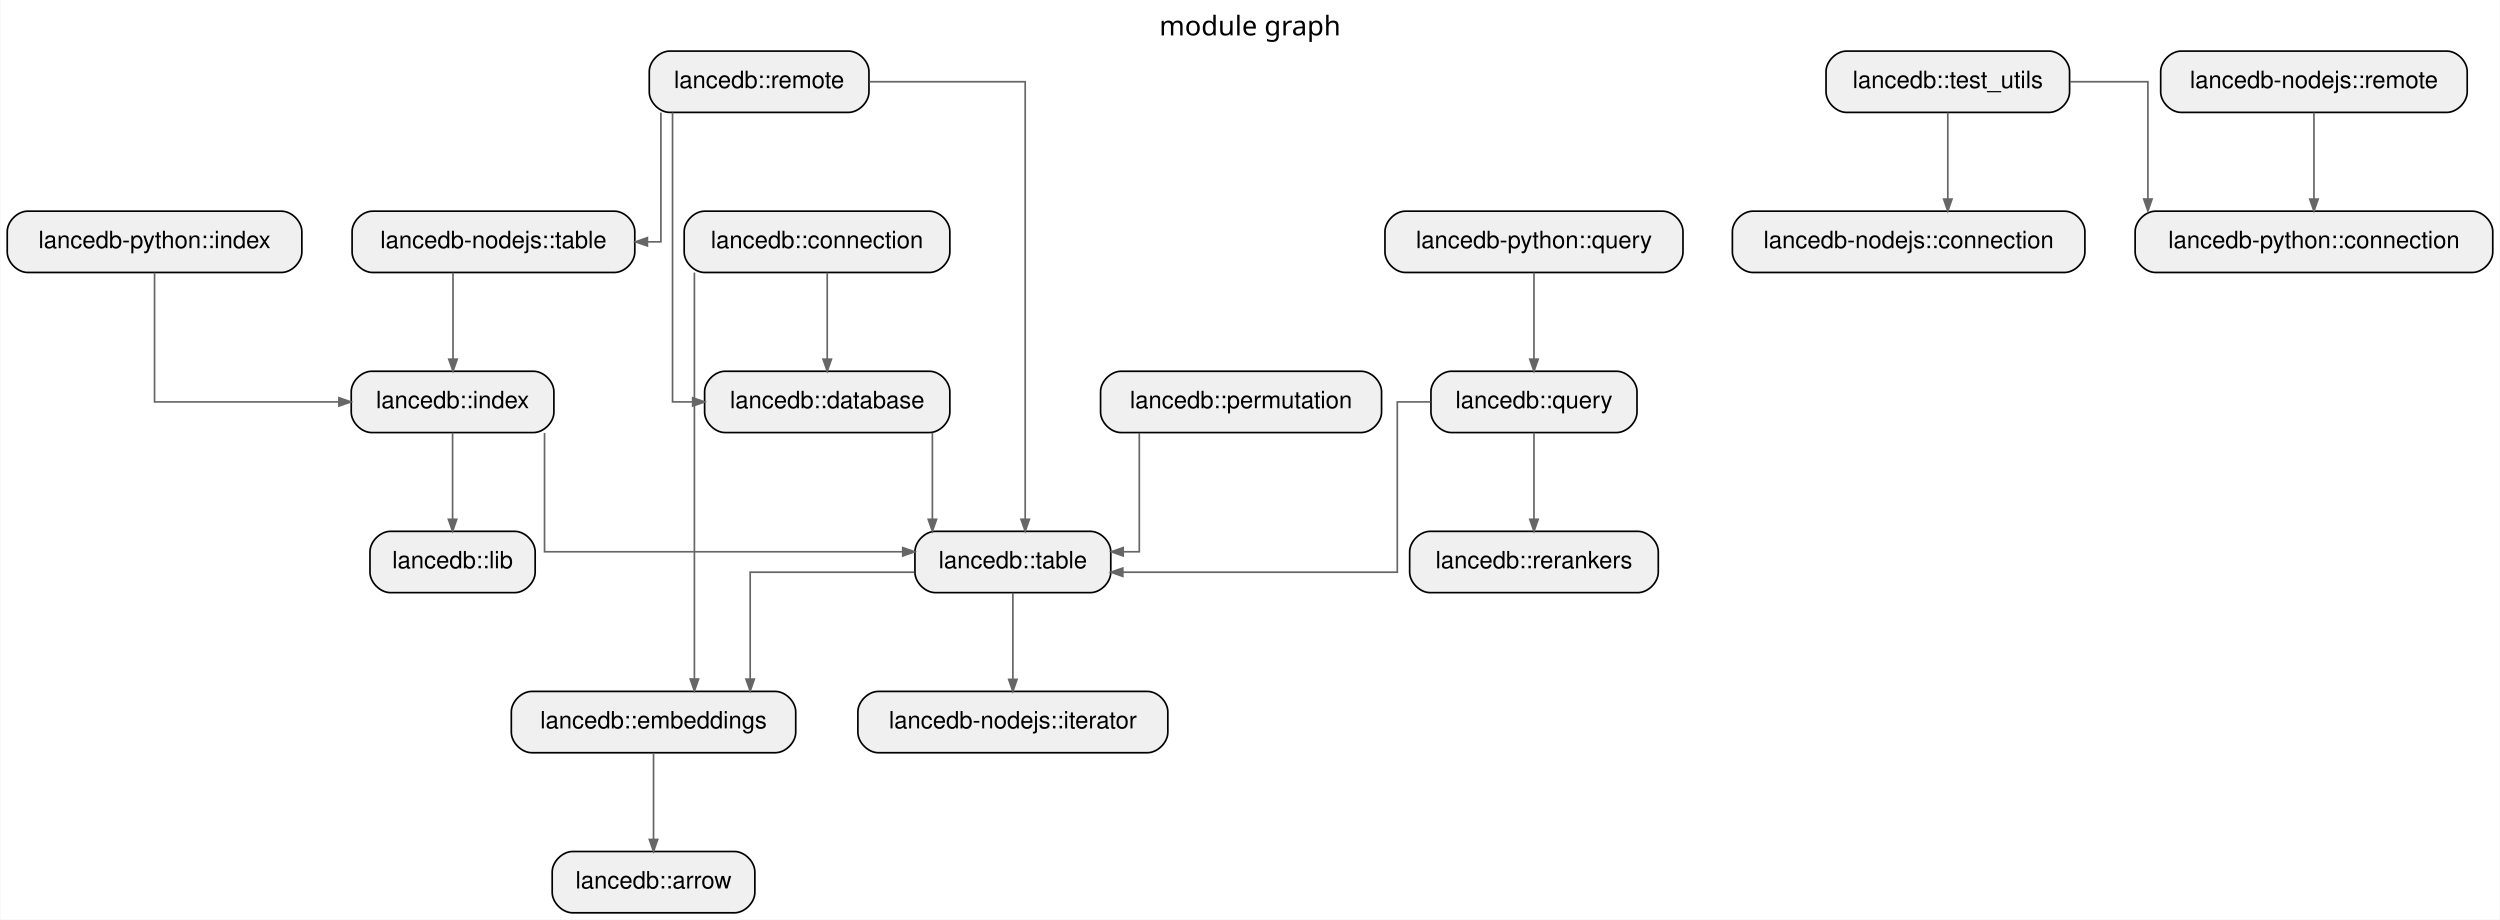
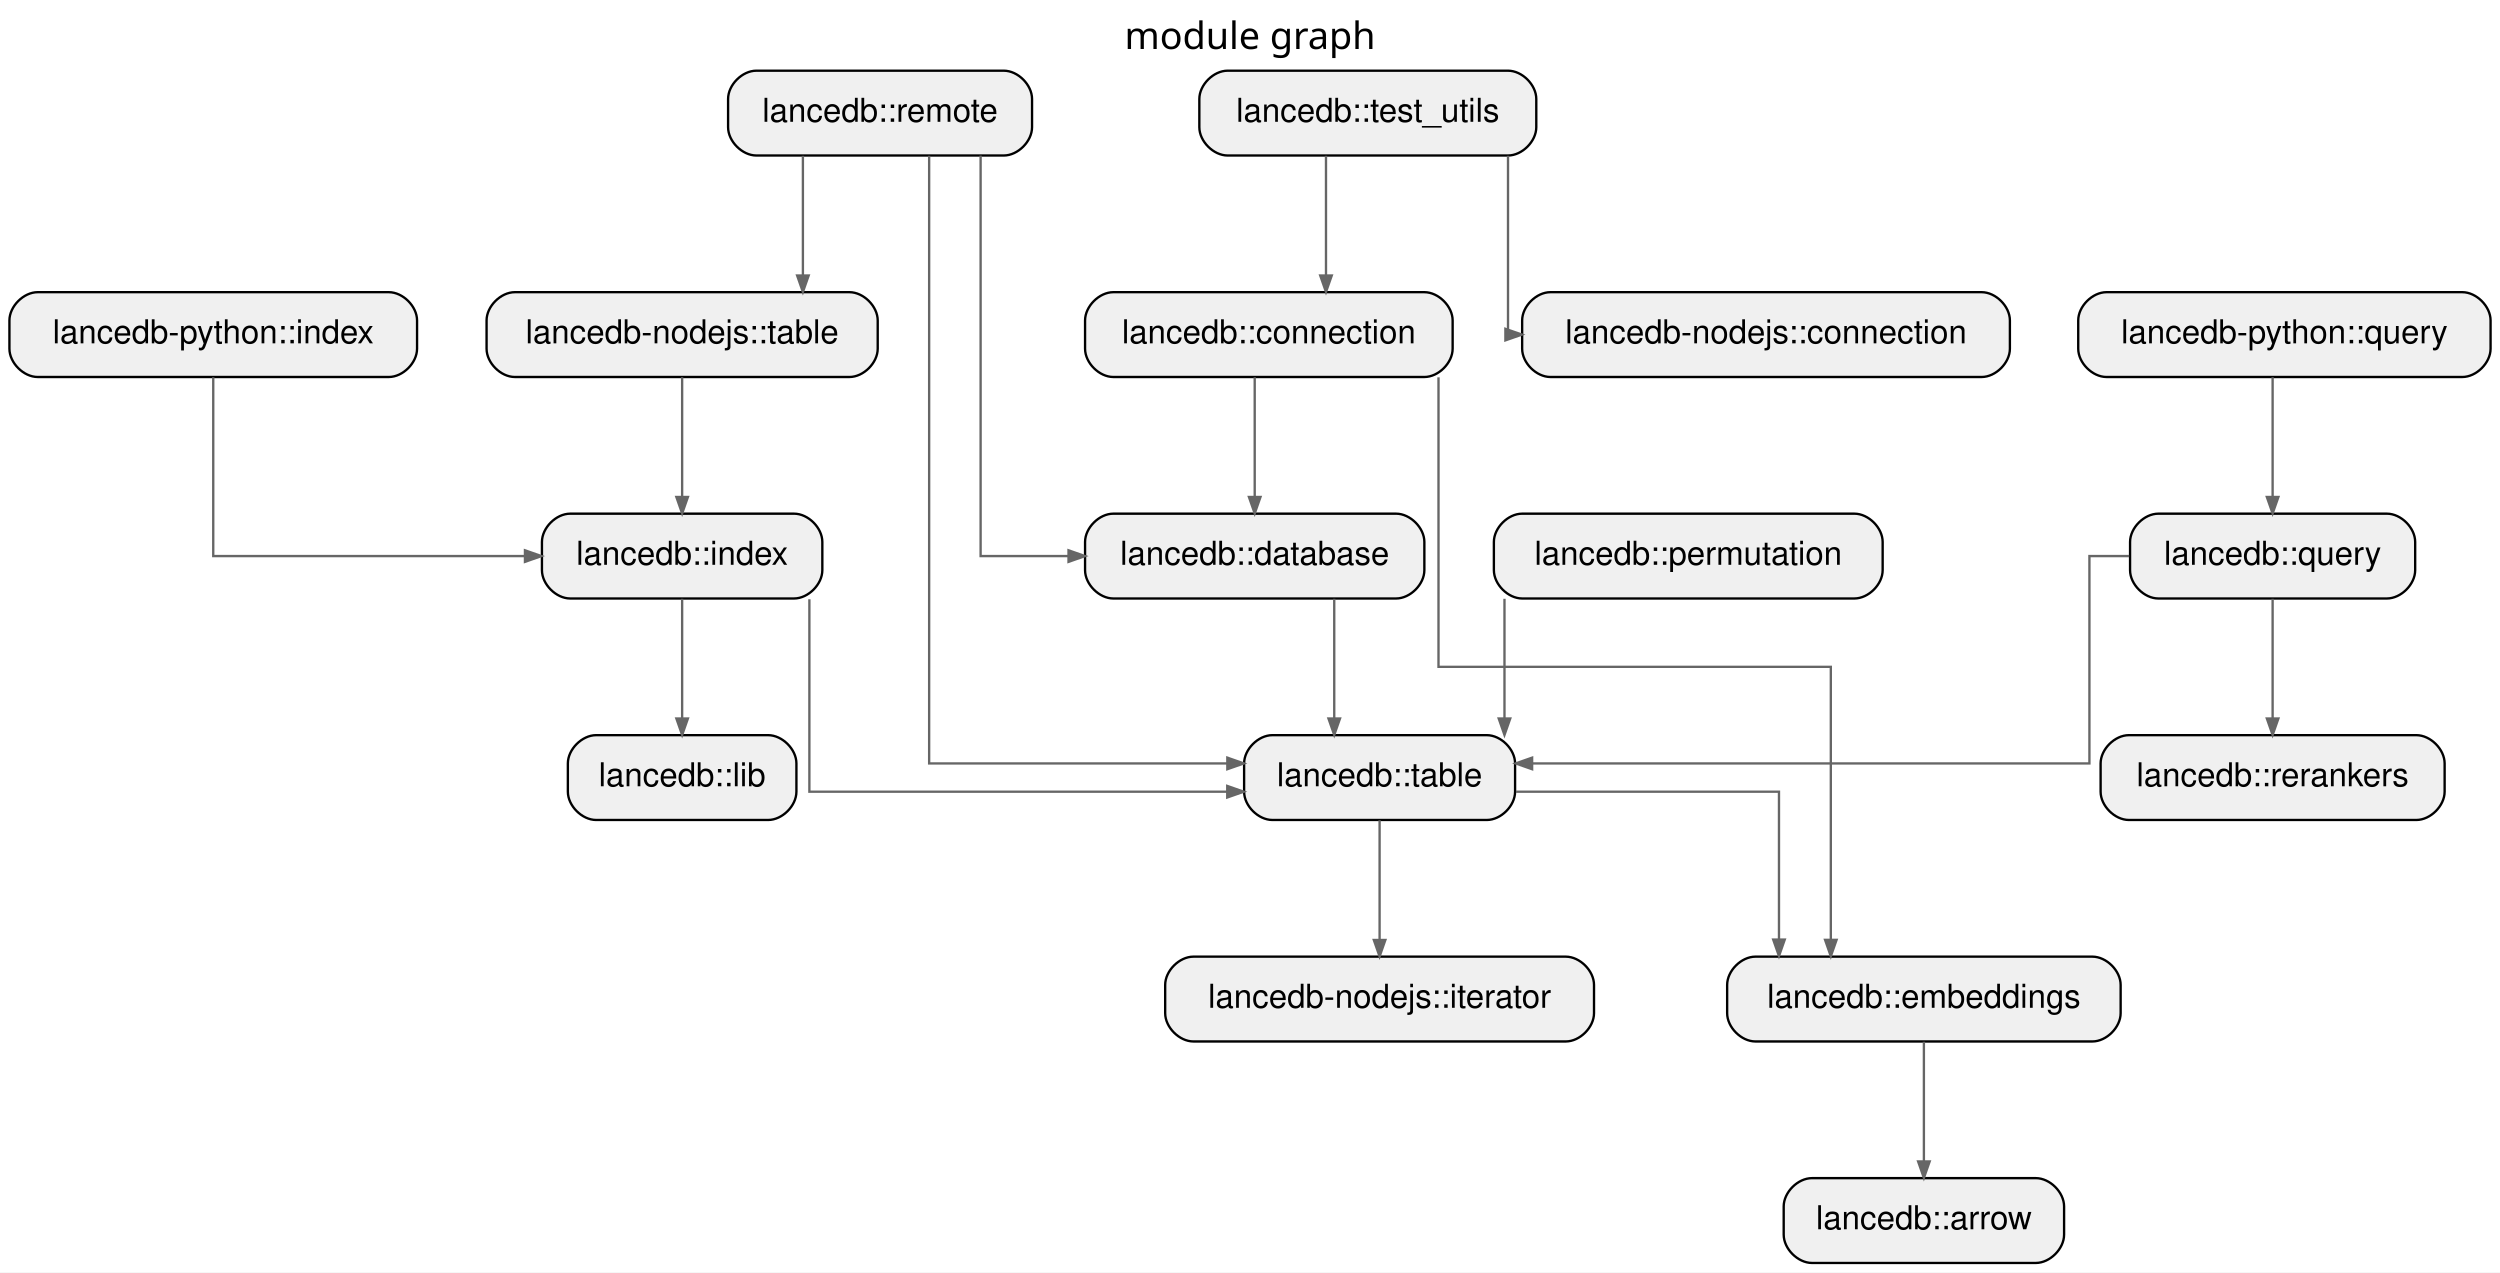
- <svg xmlns="http://www.w3.org/2000/svg" width="1468pt" height="540pt" viewBox="0.00 0.00 1467.50 540.00">
+ <svg xmlns="http://www.w3.org/2000/svg" width="1061pt" height="540pt" viewBox="0.00 0.00 1061.00 540.00">
  <g id="graph0" class="graph" transform="scale(1 1) rotate(0) translate(4 536)">
-     <polygon fill="white" stroke="transparent" points="-4,4 -4,-536 1463.5,-536 1463.5,4 -4,4" />
-     <text text-anchor="middle" x="729.75" y="-515.2" font-family="Helvetica Bold" font-size="16.00">module graph</text>
+     <polygon fill="white" stroke="transparent" points="-4,4 -4,-536 1057,-536 1057,4 -4,4" />
+     <text text-anchor="middle" x="526.5" y="-515.2" font-family="Helvetica Bold" font-size="16.00">module graph</text>
    <g id="node1" class="node">
-       <path fill="#f0f0f0" stroke="black" d="M427,-36C427,-36 332,-36 332,-36 326,-36 320,-30 320,-24 320,-24 320,-12 320,-12 320,-6 326,0 332,0 332,0 427,0 427,0 433,0 439,-6 439,-12 439,-12 439,-24 439,-24 439,-30 433,-36 427,-36" />
-       <text text-anchor="middle" x="379.5" y="-14.3" font-family="Helvetica,sans-Serif" font-size="14.00">lancedb::arrow</text>
+       <path fill="#f0f0f0" stroke="black" d="M860,-36C860,-36 765,-36 765,-36 759,-36 753,-30 753,-24 753,-24 753,-12 753,-12 753,-6 759,0 765,0 765,0 860,0 860,0 866,0 872,-6 872,-12 872,-12 872,-24 872,-24 872,-30 866,-36 860,-36" />
+       <text text-anchor="middle" x="812.5" y="-14.3" font-family="Helvetica,sans-Serif" font-size="14.00">lancedb::arrow</text>
    </g>
    <g id="node2" class="node">
-       <path fill="#f0f0f0" stroke="black" d="M541.5,-412C541.5,-412 409.5,-412 409.5,-412 403.5,-412 397.5,-406 397.5,-400 397.5,-400 397.5,-388 397.5,-388 397.5,-382 403.5,-376 409.5,-376 409.5,-376 541.5,-376 541.5,-376 547.5,-376 553.5,-382 553.5,-388 553.5,-388 553.5,-400 553.5,-400 553.5,-406 547.5,-412 541.5,-412" />
-       <text text-anchor="middle" x="475.5" y="-390.3" font-family="Helvetica,sans-Serif" font-size="14.00">lancedb::connection</text>
+       <path fill="#f0f0f0" stroke="black" d="M600.5,-412C600.5,-412 468.5,-412 468.5,-412 462.5,-412 456.5,-406 456.5,-400 456.5,-400 456.5,-388 456.5,-388 456.5,-382 462.5,-376 468.5,-376 468.5,-376 600.5,-376 600.5,-376 606.5,-376 612.5,-382 612.5,-388 612.5,-388 612.5,-400 612.5,-400 612.5,-406 606.5,-412 600.5,-412" />
+       <text text-anchor="middle" x="534.5" y="-390.3" font-family="Helvetica,sans-Serif" font-size="14.00">lancedb::connection</text>
    </g>
    <g id="node3" class="node">
-       <path fill="#f0f0f0" stroke="black" d="M541.5,-318C541.5,-318 421.5,-318 421.5,-318 415.5,-318 409.5,-312 409.5,-306 409.5,-306 409.5,-294 409.5,-294 409.5,-288 415.5,-282 421.5,-282 421.5,-282 541.5,-282 541.5,-282 547.5,-282 553.5,-288 553.5,-294 553.5,-294 553.5,-306 553.5,-306 553.5,-312 547.5,-318 541.5,-318" />
-       <text text-anchor="middle" x="481.5" y="-296.3" font-family="Helvetica,sans-Serif" font-size="14.00">lancedb::database</text>
+       <path fill="#f0f0f0" stroke="black" d="M588.5,-318C588.5,-318 468.5,-318 468.5,-318 462.5,-318 456.5,-312 456.5,-306 456.5,-306 456.5,-294 456.5,-294 456.5,-288 462.5,-282 468.5,-282 468.5,-282 588.5,-282 588.5,-282 594.5,-282 600.5,-288 600.5,-294 600.5,-294 600.5,-306 600.5,-306 600.5,-312 594.5,-318 588.5,-318" />
+       <text text-anchor="middle" x="528.5" y="-296.3" font-family="Helvetica,sans-Serif" font-size="14.00">lancedb::database</text>
    </g>
    <g id="edge1" class="edge">
-       <path fill="none" stroke="#666666" d="M481.5,-375.88C481.5,-375.88 481.5,-325.07 481.5,-325.07" />
-       <polygon fill="#666666" stroke="#666666" points="483.95,-325.07 481.5,-318.07 479.05,-325.07 483.95,-325.07" />
+       <path fill="none" stroke="#666666" d="M528.5,-375.88C528.5,-375.88 528.5,-325.07 528.5,-325.07" />
+       <polygon fill="#666666" stroke="#666666" points="530.95,-325.07 528.5,-318.07 526.05,-325.07 530.95,-325.07" />
    </g>
    <g id="node4" class="node">
-       <path fill="#f0f0f0" stroke="black" d="M451,-130C451,-130 308,-130 308,-130 302,-130 296,-124 296,-118 296,-118 296,-106 296,-106 296,-100 302,-94 308,-94 308,-94 451,-94 451,-94 457,-94 463,-100 463,-106 463,-106 463,-118 463,-118 463,-124 457,-130 451,-130" />
-       <text text-anchor="middle" x="379.5" y="-108.3" font-family="Helvetica,sans-Serif" font-size="14.00">lancedb::embeddings</text>
+       <path fill="#f0f0f0" stroke="black" d="M884,-130C884,-130 741,-130 741,-130 735,-130 729,-124 729,-118 729,-118 729,-106 729,-106 729,-100 735,-94 741,-94 741,-94 884,-94 884,-94 890,-94 896,-100 896,-106 896,-106 896,-118 896,-118 896,-124 890,-130 884,-130" />
+       <text text-anchor="middle" x="812.5" y="-108.3" font-family="Helvetica,sans-Serif" font-size="14.00">lancedb::embeddings</text>
    </g>
    <g id="edge2" class="edge">
-       <path fill="none" stroke="#666666" d="M403.5,-375.93C403.5,-375.93 403.5,-137.28 403.5,-137.28" />
-       <polygon fill="#666666" stroke="#666666" points="405.95,-137.28 403.5,-130.28 401.05,-137.28 405.95,-137.28" />
+       <path fill="none" stroke="#666666" d="M606.5,-375.86C606.5,-337.77 606.5,-253 606.5,-253 606.5,-253 773,-253 773,-253 773,-253 773,-137.14 773,-137.14" />
+       <polygon fill="#666666" stroke="#666666" points="775.45,-137.14 773,-130.14 770.55,-137.14 775.45,-137.14" />
    </g>
-     <g id="node18" class="node">
-       <path fill="#f0f0f0" stroke="black" d="M636,-224C636,-224 545,-224 545,-224 539,-224 533,-218 533,-212 533,-212 533,-200 533,-200 533,-194 539,-188 545,-188 545,-188 636,-188 636,-188 642,-188 648,-194 648,-200 648,-200 648,-212 648,-212 648,-218 642,-224 636,-224" />
-       <text text-anchor="middle" x="590.5" y="-202.3" font-family="Helvetica,sans-Serif" font-size="14.00">lancedb::table</text>
+     <g id="node16" class="node">
+       <path fill="#f0f0f0" stroke="black" d="M627,-224C627,-224 536,-224 536,-224 530,-224 524,-218 524,-212 524,-212 524,-200 524,-200 524,-194 530,-188 536,-188 536,-188 627,-188 627,-188 633,-188 639,-194 639,-200 639,-200 639,-212 639,-212 639,-218 633,-224 627,-224" />
+       <text text-anchor="middle" x="581.5" y="-202.3" font-family="Helvetica,sans-Serif" font-size="14.00">lancedb::table</text>
    </g>
    <g id="edge3" class="edge">
-       <path fill="none" stroke="#666666" d="M543.25,-281.88C543.25,-281.88 543.25,-231.07 543.25,-231.07" />
-       <polygon fill="#666666" stroke="#666666" points="545.7,-231.07 543.25,-224.07 540.8,-231.07 545.7,-231.07" />
+       <path fill="none" stroke="#666666" d="M562.25,-281.88C562.25,-281.88 562.25,-231.07 562.25,-231.07" />
+       <polygon fill="#666666" stroke="#666666" points="564.7,-231.07 562.25,-224.07 559.8,-231.07 564.7,-231.07" />
    </g>
    <g id="edge4" class="edge">
-       <path fill="none" stroke="#666666" d="M379.5,-93.88C379.5,-93.88 379.5,-43.07 379.5,-43.07" />
-       <polygon fill="#666666" stroke="#666666" points="381.95,-43.07 379.5,-36.07 377.05,-43.07 381.95,-43.07" />
+       <path fill="none" stroke="#666666" d="M812.5,-93.88C812.5,-93.88 812.5,-43.07 812.5,-43.07" />
+       <polygon fill="#666666" stroke="#666666" points="814.95,-43.07 812.5,-36.07 810.05,-43.07 814.95,-43.07" />
    </g>
    <g id="node5" class="node">
-       <path fill="#f0f0f0" stroke="black" d="M309,-318C309,-318 214,-318 214,-318 208,-318 202,-312 202,-306 202,-306 202,-294 202,-294 202,-288 208,-282 214,-282 214,-282 309,-282 309,-282 315,-282 321,-288 321,-294 321,-294 321,-306 321,-306 321,-312 315,-318 309,-318" />
-       <text text-anchor="middle" x="261.5" y="-296.3" font-family="Helvetica,sans-Serif" font-size="14.00">lancedb::index</text>
+       <path fill="#f0f0f0" stroke="black" d="M333,-318C333,-318 238,-318 238,-318 232,-318 226,-312 226,-306 226,-306 226,-294 226,-294 226,-288 232,-282 238,-282 238,-282 333,-282 333,-282 339,-282 345,-288 345,-294 345,-294 345,-306 345,-306 345,-312 339,-318 333,-318" />
+       <text text-anchor="middle" x="285.5" y="-296.3" font-family="Helvetica,sans-Serif" font-size="14.00">lancedb::index</text>
    </g>
    <g id="node6" class="node">
-       <path fill="#f0f0f0" stroke="black" d="M298,-224C298,-224 225,-224 225,-224 219,-224 213,-218 213,-212 213,-212 213,-200 213,-200 213,-194 219,-188 225,-188 225,-188 298,-188 298,-188 304,-188 310,-194 310,-200 310,-200 310,-212 310,-212 310,-218 304,-224 298,-224" />
-       <text text-anchor="middle" x="261.5" y="-202.3" font-family="Helvetica,sans-Serif" font-size="14.00">lancedb::lib</text>
+       <path fill="#f0f0f0" stroke="black" d="M322,-224C322,-224 249,-224 249,-224 243,-224 237,-218 237,-212 237,-212 237,-200 237,-200 237,-194 243,-188 249,-188 249,-188 322,-188 322,-188 328,-188 334,-194 334,-200 334,-200 334,-212 334,-212 334,-218 328,-224 322,-224" />
+       <text text-anchor="middle" x="285.5" y="-202.3" font-family="Helvetica,sans-Serif" font-size="14.00">lancedb::lib</text>
    </g>
    <g id="edge5" class="edge">
-       <path fill="none" stroke="#666666" d="M261.5,-281.88C261.5,-281.88 261.5,-231.07 261.5,-231.07" />
-       <polygon fill="#666666" stroke="#666666" points="263.95,-231.07 261.5,-224.07 259.05,-231.07 263.95,-231.07" />
+       <path fill="none" stroke="#666666" d="M285.5,-281.88C285.5,-281.88 285.5,-231.07 285.5,-231.07" />
+       <polygon fill="#666666" stroke="#666666" points="287.95,-231.07 285.5,-224.07 283.05,-231.07 287.95,-231.07" />
    </g>
    <g id="edge6" class="edge">
-       <path fill="none" stroke="#666666" d="M315.5,-281.77C315.5,-255.99 315.5,-212 315.5,-212 315.5,-212 525.85,-212 525.85,-212" />
-       <polygon fill="#666666" stroke="#666666" points="525.85,-214.45 532.85,-212 525.85,-209.55 525.85,-214.45" />
+       <path fill="none" stroke="#666666" d="M339.5,-281.66C339.5,-252.79 339.5,-200 339.5,-200 339.5,-200 516.84,-200 516.84,-200" />
+       <polygon fill="#666666" stroke="#666666" points="516.84,-202.45 523.84,-200 516.84,-197.55 516.84,-202.45" />
    </g>
    <g id="node7" class="node">
-       <path fill="#f0f0f0" stroke="black" d="M1208,-412C1208,-412 1025,-412 1025,-412 1019,-412 1013,-406 1013,-400 1013,-400 1013,-388 1013,-388 1013,-382 1019,-376 1025,-376 1025,-376 1208,-376 1208,-376 1214,-376 1220,-382 1220,-388 1220,-388 1220,-400 1220,-400 1220,-406 1214,-412 1208,-412" />
-       <text text-anchor="middle" x="1116.5" y="-390.3" font-family="Helvetica,sans-Serif" font-size="14.00">lancedb-nodejs::connection</text>
+       <path fill="#f0f0f0" stroke="black" d="M837,-412C837,-412 654,-412 654,-412 648,-412 642,-406 642,-400 642,-400 642,-388 642,-388 642,-382 648,-376 654,-376 654,-376 837,-376 837,-376 843,-376 849,-382 849,-388 849,-388 849,-400 849,-400 849,-406 843,-412 837,-412" />
+       <text text-anchor="middle" x="745.5" y="-390.3" font-family="Helvetica,sans-Serif" font-size="14.00">lancedb-nodejs::connection</text>
    </g>
    <g id="node8" class="node">
-       <path fill="#f0f0f0" stroke="black" d="M669.5,-130C669.5,-130 511.5,-130 511.5,-130 505.5,-130 499.5,-124 499.5,-118 499.5,-118 499.5,-106 499.5,-106 499.5,-100 505.5,-94 511.5,-94 511.5,-94 669.5,-94 669.5,-94 675.5,-94 681.5,-100 681.5,-106 681.5,-106 681.5,-118 681.5,-118 681.5,-124 675.5,-130 669.5,-130" />
-       <text text-anchor="middle" x="590.5" y="-108.3" font-family="Helvetica,sans-Serif" font-size="14.00">lancedb-nodejs::iterator</text>
+       <path fill="#f0f0f0" stroke="black" d="M660.5,-130C660.5,-130 502.5,-130 502.5,-130 496.5,-130 490.5,-124 490.5,-118 490.5,-118 490.5,-106 490.5,-106 490.5,-100 496.5,-94 502.5,-94 502.5,-94 660.5,-94 660.5,-94 666.5,-94 672.5,-100 672.5,-106 672.5,-106 672.5,-118 672.5,-118 672.5,-124 666.5,-130 660.5,-130" />
+       <text text-anchor="middle" x="581.5" y="-108.3" font-family="Helvetica,sans-Serif" font-size="14.00">lancedb-nodejs::iterator</text>
    </g>
    <g id="node9" class="node">
-       <path fill="#f0f0f0" stroke="black" d="M1432.5,-506C1432.5,-506 1276.5,-506 1276.5,-506 1270.5,-506 1264.5,-500 1264.5,-494 1264.5,-494 1264.5,-482 1264.5,-482 1264.5,-476 1270.5,-470 1276.5,-470 1276.5,-470 1432.5,-470 1432.5,-470 1438.5,-470 1444.5,-476 1444.5,-482 1444.5,-482 1444.5,-494 1444.5,-494 1444.5,-500 1438.5,-506 1432.5,-506" />
-       <text text-anchor="middle" x="1354.5" y="-484.3" font-family="Helvetica,sans-Serif" font-size="14.00">lancedb-nodejs::remote</text>
-     </g>
-     <g id="node12" class="node">
-       <path fill="#f0f0f0" stroke="black" d="M1447.5,-412C1447.5,-412 1261.5,-412 1261.5,-412 1255.5,-412 1249.5,-406 1249.5,-400 1249.5,-400 1249.5,-388 1249.5,-388 1249.5,-382 1255.5,-376 1261.5,-376 1261.5,-376 1447.5,-376 1447.5,-376 1453.5,-376 1459.5,-382 1459.5,-388 1459.5,-388 1459.5,-400 1459.5,-400 1459.5,-406 1453.5,-412 1447.5,-412" />
-       <text text-anchor="middle" x="1354.5" y="-390.3" font-family="Helvetica,sans-Serif" font-size="14.00">lancedb-python::connection</text>
-     </g>
-     <g id="edge7" class="edge">
-       <path fill="none" stroke="#666666" d="M1354.5,-469.88C1354.5,-469.88 1354.5,-419.07 1354.5,-419.07" />
-       <polygon fill="#666666" stroke="#666666" points="1356.95,-419.07 1354.5,-412.07 1352.05,-419.07 1356.95,-419.07" />
-     </g>
-     <g id="node10" class="node">
      <path fill="#f0f0f0" stroke="black" d="M356.5,-412C356.5,-412 214.5,-412 214.5,-412 208.5,-412 202.5,-406 202.5,-400 202.5,-400 202.5,-388 202.5,-388 202.5,-382 208.5,-376 214.5,-376 214.5,-376 356.5,-376 356.5,-376 362.5,-376 368.5,-382 368.5,-388 368.5,-388 368.5,-400 368.5,-400 368.5,-406 362.5,-412 356.5,-412" />
      <text text-anchor="middle" x="285.5" y="-390.3" font-family="Helvetica,sans-Serif" font-size="14.00">lancedb-nodejs::table</text>
    </g>
+     <g id="edge7" class="edge">
+       <path fill="none" stroke="#666666" d="M285.5,-375.88C285.5,-375.88 285.5,-325.07 285.5,-325.07" />
+       <polygon fill="#666666" stroke="#666666" points="287.95,-325.07 285.5,-318.07 283.05,-325.07 287.95,-325.07" />
+     </g>
+     <g id="node10" class="node">
+       <path fill="#f0f0f0" stroke="black" d="M783,-318C783,-318 642,-318 642,-318 636,-318 630,-312 630,-306 630,-306 630,-294 630,-294 630,-288 636,-282 642,-282 642,-282 783,-282 783,-282 789,-282 795,-288 795,-294 795,-294 795,-306 795,-306 795,-312 789,-318 783,-318" />
+       <text text-anchor="middle" x="712.5" y="-296.3" font-family="Helvetica,sans-Serif" font-size="14.00">lancedb::permutation</text>
+     </g>
    <g id="edge8" class="edge">
-       <path fill="none" stroke="#666666" d="M261.75,-375.88C261.75,-375.88 261.75,-325.07 261.75,-325.07" />
-       <polygon fill="#666666" stroke="#666666" points="264.2,-325.07 261.75,-318.07 259.3,-325.07 264.2,-325.07" />
+       <path fill="none" stroke="#666666" d="M634.5,-281.88C634.5,-281.88 634.5,-231.07 634.5,-231.07" />
+       <polygon fill="#666666" stroke="#666666" points="636.95,-231.07 634.5,-224.07 632.05,-231.07 636.95,-231.07" />
    </g>
    <g id="node11" class="node">
-       <path fill="#f0f0f0" stroke="black" d="M795,-318C795,-318 654,-318 654,-318 648,-318 642,-312 642,-306 642,-306 642,-294 642,-294 642,-288 648,-282 654,-282 654,-282 795,-282 795,-282 801,-282 807,-288 807,-294 807,-294 807,-306 807,-306 807,-312 801,-318 795,-318" />
-       <text text-anchor="middle" x="724.5" y="-296.3" font-family="Helvetica,sans-Serif" font-size="14.00">lancedb::permutation</text>
-     </g>
-     <g id="edge9" class="edge">
-       <path fill="none" stroke="#666666" d="M664.75,-281.77C664.75,-255.99 664.75,-212 664.75,-212 664.75,-212 655.27,-212 655.27,-212" />
-       <polygon fill="#666666" stroke="#666666" points="655.27,-209.55 648.27,-212 655.27,-214.45 655.27,-209.55" />
-     </g>
-     <g id="node13" class="node">
      <path fill="#f0f0f0" stroke="black" d="M161,-412C161,-412 12,-412 12,-412 6,-412 0,-406 0,-400 0,-400 0,-388 0,-388 0,-382 6,-376 12,-376 12,-376 161,-376 161,-376 167,-376 173,-382 173,-388 173,-388 173,-400 173,-400 173,-406 167,-412 161,-412" />
      <text text-anchor="middle" x="86.5" y="-390.3" font-family="Helvetica,sans-Serif" font-size="14.00">lancedb-python::index</text>
    </g>
+     <g id="edge9" class="edge">
+       <path fill="none" stroke="#666666" d="M86.5,-375.88C86.5,-348.56 86.5,-300 86.5,-300 86.5,-300 218.79,-300 218.79,-300" />
+       <polygon fill="#666666" stroke="#666666" points="218.79,-302.45 225.79,-300 218.79,-297.55 218.79,-302.45" />
+     </g>
+     <g id="node12" class="node">
+       <path fill="#f0f0f0" stroke="black" d="M1041,-412C1041,-412 890,-412 890,-412 884,-412 878,-406 878,-400 878,-400 878,-388 878,-388 878,-382 884,-376 890,-376 890,-376 1041,-376 1041,-376 1047,-376 1053,-382 1053,-388 1053,-388 1053,-400 1053,-400 1053,-406 1047,-412 1041,-412" />
+       <text text-anchor="middle" x="965.5" y="-390.3" font-family="Helvetica,sans-Serif" font-size="14.00">lancedb-python::query</text>
+     </g>
+     <g id="node13" class="node">
+       <path fill="#f0f0f0" stroke="black" d="M1009,-318C1009,-318 912,-318 912,-318 906,-318 900,-312 900,-306 900,-306 900,-294 900,-294 900,-288 906,-282 912,-282 912,-282 1009,-282 1009,-282 1015,-282 1021,-288 1021,-294 1021,-294 1021,-306 1021,-306 1021,-312 1015,-318 1009,-318" />
+       <text text-anchor="middle" x="960.5" y="-296.3" font-family="Helvetica,sans-Serif" font-size="14.00">lancedb::query</text>
+     </g>
    <g id="edge10" class="edge">
-       <path fill="none" stroke="#666666" d="M86.5,-375.88C86.5,-348.56 86.5,-300 86.5,-300 86.5,-300 194.76,-300 194.76,-300" />
-       <polygon fill="#666666" stroke="#666666" points="194.76,-302.45 201.76,-300 194.76,-297.55 194.76,-302.45" />
+       <path fill="none" stroke="#666666" d="M960.5,-375.88C960.5,-375.88 960.5,-325.07 960.5,-325.07" />
+       <polygon fill="#666666" stroke="#666666" points="962.95,-325.07 960.5,-318.07 958.05,-325.07 962.95,-325.07" />
+     </g>
+     <g id="node15" class="node">
+       <path fill="#f0f0f0" stroke="black" d="M1021.5,-224C1021.5,-224 899.5,-224 899.5,-224 893.5,-224 887.5,-218 887.5,-212 887.5,-212 887.5,-200 887.5,-200 887.5,-194 893.5,-188 899.5,-188 899.5,-188 1021.5,-188 1021.5,-188 1027.5,-188 1033.5,-194 1033.5,-200 1033.5,-200 1033.5,-212 1033.5,-212 1033.5,-218 1027.5,-224 1021.5,-224" />
+       <text text-anchor="middle" x="960.5" y="-202.3" font-family="Helvetica,sans-Serif" font-size="14.00">lancedb::rerankers</text>
+     </g>
+     <g id="edge11" class="edge">
+       <path fill="none" stroke="#666666" d="M960.5,-281.88C960.5,-281.88 960.5,-231.07 960.5,-231.07" />
+       <polygon fill="#666666" stroke="#666666" points="962.95,-231.07 960.5,-224.07 958.05,-231.07 962.95,-231.07" />
+     </g>
+     <g id="edge12" class="edge">
+       <path fill="none" stroke="#666666" d="M899.62,-300C889.78,-300 882.75,-300 882.75,-300 882.75,-300 882.75,-212 882.75,-212 882.75,-212 646.23,-212 646.23,-212" />
+       <polygon fill="#666666" stroke="#666666" points="646.23,-209.55 639.23,-212 646.23,-214.45 646.23,-209.55" />
    </g>
    <g id="node14" class="node">
-       <path fill="#f0f0f0" stroke="black" d="M972,-412C972,-412 821,-412 821,-412 815,-412 809,-406 809,-400 809,-400 809,-388 809,-388 809,-382 815,-376 821,-376 821,-376 972,-376 972,-376 978,-376 984,-382 984,-388 984,-388 984,-400 984,-400 984,-406 978,-412 972,-412" />
-       <text text-anchor="middle" x="896.5" y="-390.3" font-family="Helvetica,sans-Serif" font-size="14.00">lancedb-python::query</text>
+       <path fill="#f0f0f0" stroke="black" d="M422,-506C422,-506 317,-506 317,-506 311,-506 305,-500 305,-494 305,-494 305,-482 305,-482 305,-476 311,-470 317,-470 317,-470 422,-470 422,-470 428,-470 434,-476 434,-482 434,-482 434,-494 434,-494 434,-500 428,-506 422,-506" />
+       <text text-anchor="middle" x="369.5" y="-484.3" font-family="Helvetica,sans-Serif" font-size="14.00">lancedb::remote</text>
    </g>
-     <g id="node15" class="node">
-       <path fill="#f0f0f0" stroke="black" d="M945,-318C945,-318 848,-318 848,-318 842,-318 836,-312 836,-306 836,-306 836,-294 836,-294 836,-288 842,-282 848,-282 848,-282 945,-282 945,-282 951,-282 957,-288 957,-294 957,-294 957,-306 957,-306 957,-312 951,-318 945,-318" />
-       <text text-anchor="middle" x="896.5" y="-296.3" font-family="Helvetica,sans-Serif" font-size="14.00">lancedb::query</text>
+     <g id="edge13" class="edge">
+       <path fill="none" stroke="#666666" d="M412.17,-469.97C412.17,-422.92 412.17,-300 412.17,-300 412.17,-300 449.48,-300 449.48,-300" />
+       <polygon fill="#666666" stroke="#666666" points="449.48,-302.45 456.48,-300 449.48,-297.55 449.48,-302.45" />
    </g>
-     <g id="edge11" class="edge">
-       <path fill="none" stroke="#666666" d="M896.5,-375.88C896.5,-375.88 896.5,-325.07 896.5,-325.07" />
-       <polygon fill="#666666" stroke="#666666" points="898.95,-325.07 896.5,-318.07 894.05,-325.07 898.95,-325.07" />
+     <g id="edge14" class="edge">
+       <path fill="none" stroke="#666666" d="M336.75,-469.88C336.75,-469.88 336.75,-419.07 336.75,-419.07" />
+       <polygon fill="#666666" stroke="#666666" points="339.2,-419.07 336.75,-412.07 334.3,-419.07 339.2,-419.07" />
+     </g>
+     <g id="edge15" class="edge">
+       <path fill="none" stroke="#666666" d="M390.33,-469.89C390.33,-408.49 390.33,-212 390.33,-212 390.33,-212 516.88,-212 516.88,-212" />
+       <polygon fill="#666666" stroke="#666666" points="516.88,-214.45 523.88,-212 516.88,-209.55 516.88,-214.45" />
+     </g>
+     <g id="edge16" class="edge">
+       <path fill="none" stroke="#666666" d="M639.36,-200C688.46,-200 751,-200 751,-200 751,-200 751,-137.23 751,-137.23" />
+       <polygon fill="#666666" stroke="#666666" points="753.45,-137.23 751,-130.23 748.55,-137.23 753.45,-137.23" />
+     </g>
+     <g id="edge17" class="edge">
+       <path fill="none" stroke="#666666" d="M581.5,-187.88C581.5,-187.88 581.5,-137.07 581.5,-137.07" />
+       <polygon fill="#666666" stroke="#666666" points="583.95,-137.07 581.5,-130.07 579.05,-137.07 583.95,-137.07" />
    </g>
    <g id="node17" class="node">
-       <path fill="#f0f0f0" stroke="black" d="M957.5,-224C957.5,-224 835.5,-224 835.5,-224 829.5,-224 823.5,-218 823.5,-212 823.5,-212 823.5,-200 823.5,-200 823.5,-194 829.5,-188 835.5,-188 835.5,-188 957.5,-188 957.5,-188 963.5,-188 969.5,-194 969.5,-200 969.5,-200 969.5,-212 969.5,-212 969.5,-218 963.5,-224 957.5,-224" />
-       <text text-anchor="middle" x="896.5" y="-202.3" font-family="Helvetica,sans-Serif" font-size="14.00">lancedb::rerankers</text>
-     </g>
-     <g id="edge12" class="edge">
-       <path fill="none" stroke="#666666" d="M896.5,-281.88C896.5,-281.88 896.5,-231.07 896.5,-231.07" />
-       <polygon fill="#666666" stroke="#666666" points="898.95,-231.07 896.5,-224.07 894.05,-231.07 898.95,-231.07" />
-     </g>
-     <g id="edge13" class="edge">
-       <path fill="none" stroke="#666666" d="M835.68,-300C824.48,-300 816.25,-300 816.25,-300 816.25,-300 816.25,-200 816.25,-200 816.25,-200 655.05,-200 655.05,-200" />
-       <polygon fill="#666666" stroke="#666666" points="655.05,-197.55 648.05,-200 655.05,-202.45 655.05,-197.55" />
-     </g>
-     <g id="node16" class="node">
-       <path fill="#f0f0f0" stroke="black" d="M494,-506C494,-506 389,-506 389,-506 383,-506 377,-500 377,-494 377,-494 377,-482 377,-482 377,-476 383,-470 389,-470 389,-470 494,-470 494,-470 500,-470 506,-476 506,-482 506,-482 506,-494 506,-494 506,-500 500,-506 494,-506" />
-       <text text-anchor="middle" x="441.5" y="-484.3" font-family="Helvetica,sans-Serif" font-size="14.00">lancedb::remote</text>
-     </g>
-     <g id="edge14" class="edge">
-       <path fill="none" stroke="#666666" d="M390.67,-469.97C390.67,-422.92 390.67,-300 390.67,-300 390.67,-300 402.49,-300 402.49,-300" />
-       <polygon fill="#666666" stroke="#666666" points="402.49,-302.45 409.49,-300 402.49,-297.55 402.49,-302.45" />
-     </g>
-     <g id="edge15" class="edge">
-       <path fill="none" stroke="#666666" d="M383.83,-469.88C383.83,-442.56 383.83,-394 383.83,-394 383.83,-394 375.9,-394 375.9,-394" />
-       <polygon fill="#666666" stroke="#666666" points="375.9,-391.55 368.9,-394 375.9,-396.45 375.9,-391.55" />
-     </g>
-     <g id="edge16" class="edge">
-       <path fill="none" stroke="#666666" d="M506.41,-488C549.34,-488 597.75,-488 597.75,-488 597.75,-488 597.75,-231.07 597.75,-231.07" />
-       <polygon fill="#666666" stroke="#666666" points="600.2,-231.07 597.75,-224.07 595.3,-231.07 600.2,-231.07" />
-     </g>
-     <g id="edge17" class="edge">
-       <path fill="none" stroke="#666666" d="M532.62,-200C488.86,-200 436.25,-200 436.25,-200 436.25,-200 436.25,-137.23 436.25,-137.23" />
-       <polygon fill="#666666" stroke="#666666" points="438.7,-137.23 436.25,-130.23 433.8,-137.23 438.7,-137.23" />
+       <path fill="#f0f0f0" stroke="black" d="M636,-506C636,-506 517,-506 517,-506 511,-506 505,-500 505,-494 505,-494 505,-482 505,-482 505,-476 511,-470 517,-470 517,-470 636,-470 636,-470 642,-470 648,-476 648,-482 648,-482 648,-494 648,-494 648,-500 642,-506 636,-506" />
+       <text text-anchor="middle" x="576.5" y="-484.3" font-family="Helvetica,sans-Serif" font-size="14.00">lancedb::test_utils</text>
    </g>
    <g id="edge18" class="edge">
-       <path fill="none" stroke="#666666" d="M590.5,-187.88C590.5,-187.88 590.5,-137.07 590.5,-137.07" />
-       <polygon fill="#666666" stroke="#666666" points="592.95,-137.07 590.5,-130.07 588.05,-137.07 592.95,-137.07" />
-     </g>
-     <g id="node19" class="node">
-       <path fill="#f0f0f0" stroke="black" d="M1199,-506C1199,-506 1080,-506 1080,-506 1074,-506 1068,-500 1068,-494 1068,-494 1068,-482 1068,-482 1068,-476 1074,-470 1080,-470 1080,-470 1199,-470 1199,-470 1205,-470 1211,-476 1211,-482 1211,-482 1211,-494 1211,-494 1211,-500 1205,-506 1199,-506" />
-       <text text-anchor="middle" x="1139.5" y="-484.3" font-family="Helvetica,sans-Serif" font-size="14.00">lancedb::test_utils</text>
+       <path fill="none" stroke="#666666" d="M558.75,-469.88C558.75,-469.88 558.75,-419.07 558.75,-419.07" />
+       <polygon fill="#666666" stroke="#666666" points="561.2,-419.07 558.75,-412.07 556.3,-419.07 561.2,-419.07" />
    </g>
    <g id="edge19" class="edge">
-       <path fill="none" stroke="#666666" d="M1139.5,-469.88C1139.5,-469.88 1139.5,-419.07 1139.5,-419.07" />
-       <polygon fill="#666666" stroke="#666666" points="1141.95,-419.07 1139.5,-412.07 1137.05,-419.07 1141.95,-419.07" />
-     </g>
-     <g id="edge20" class="edge">
-       <path fill="none" stroke="#666666" d="M1211.23,-488C1235.7,-488 1257,-488 1257,-488 1257,-488 1257,-419.12 1257,-419.12" />
-       <polygon fill="#666666" stroke="#666666" points="1259.45,-419.12 1257,-412.12 1254.55,-419.12 1259.45,-419.12" />
+       <path fill="none" stroke="#666666" d="M636,-469.88C636,-442.56 636,-394 636,-394 636,-394 636.59,-394 636.59,-394" />
+       <polygon fill="#666666" stroke="#666666" points="634.89,-396.45 641.89,-394 634.89,-391.55 634.89,-396.45" />
    </g>
  </g>
</svg>
